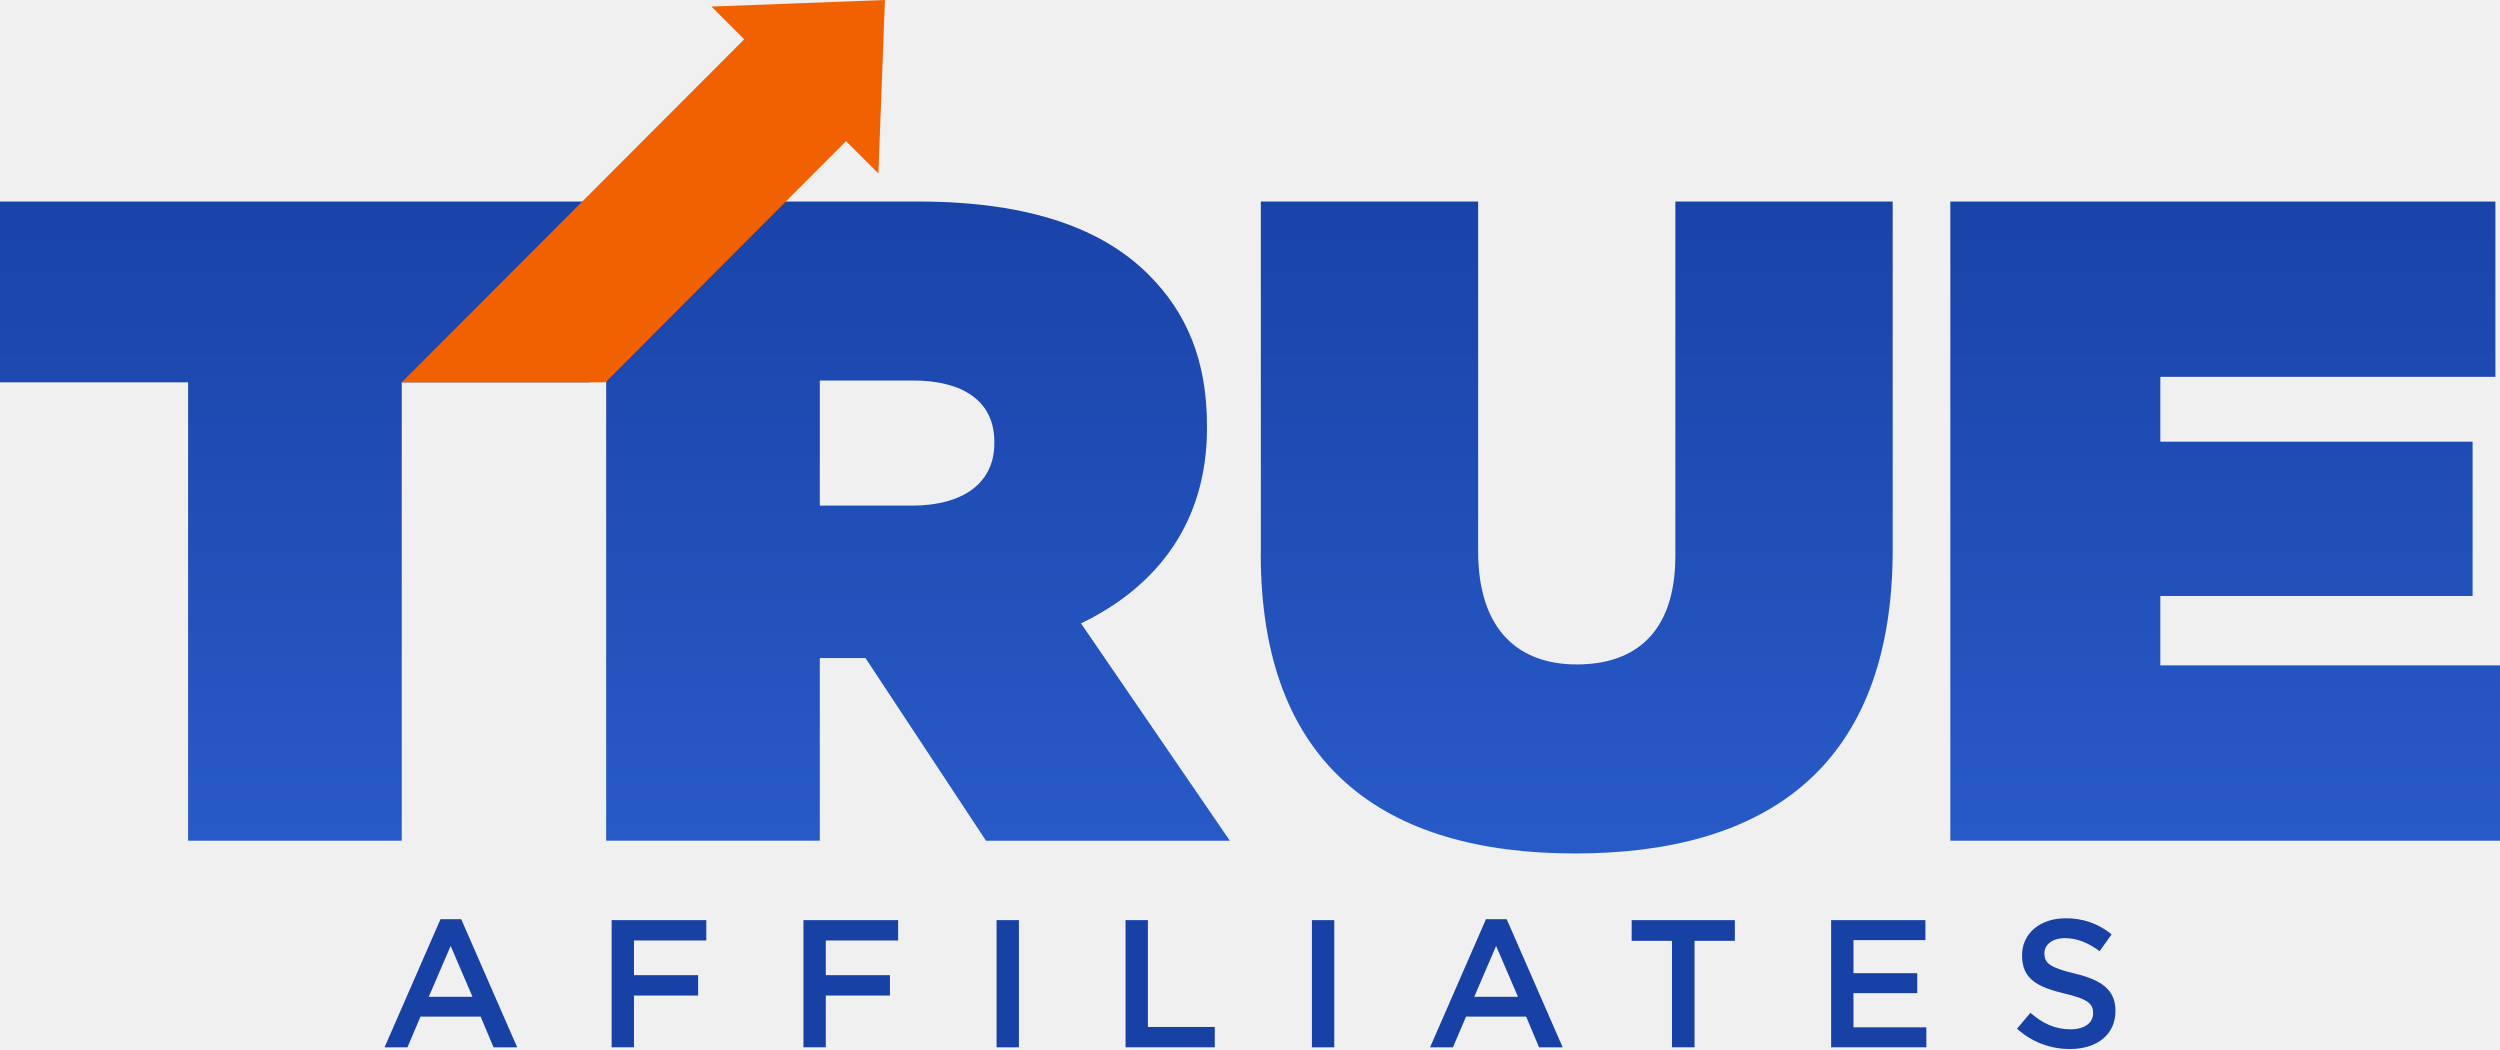
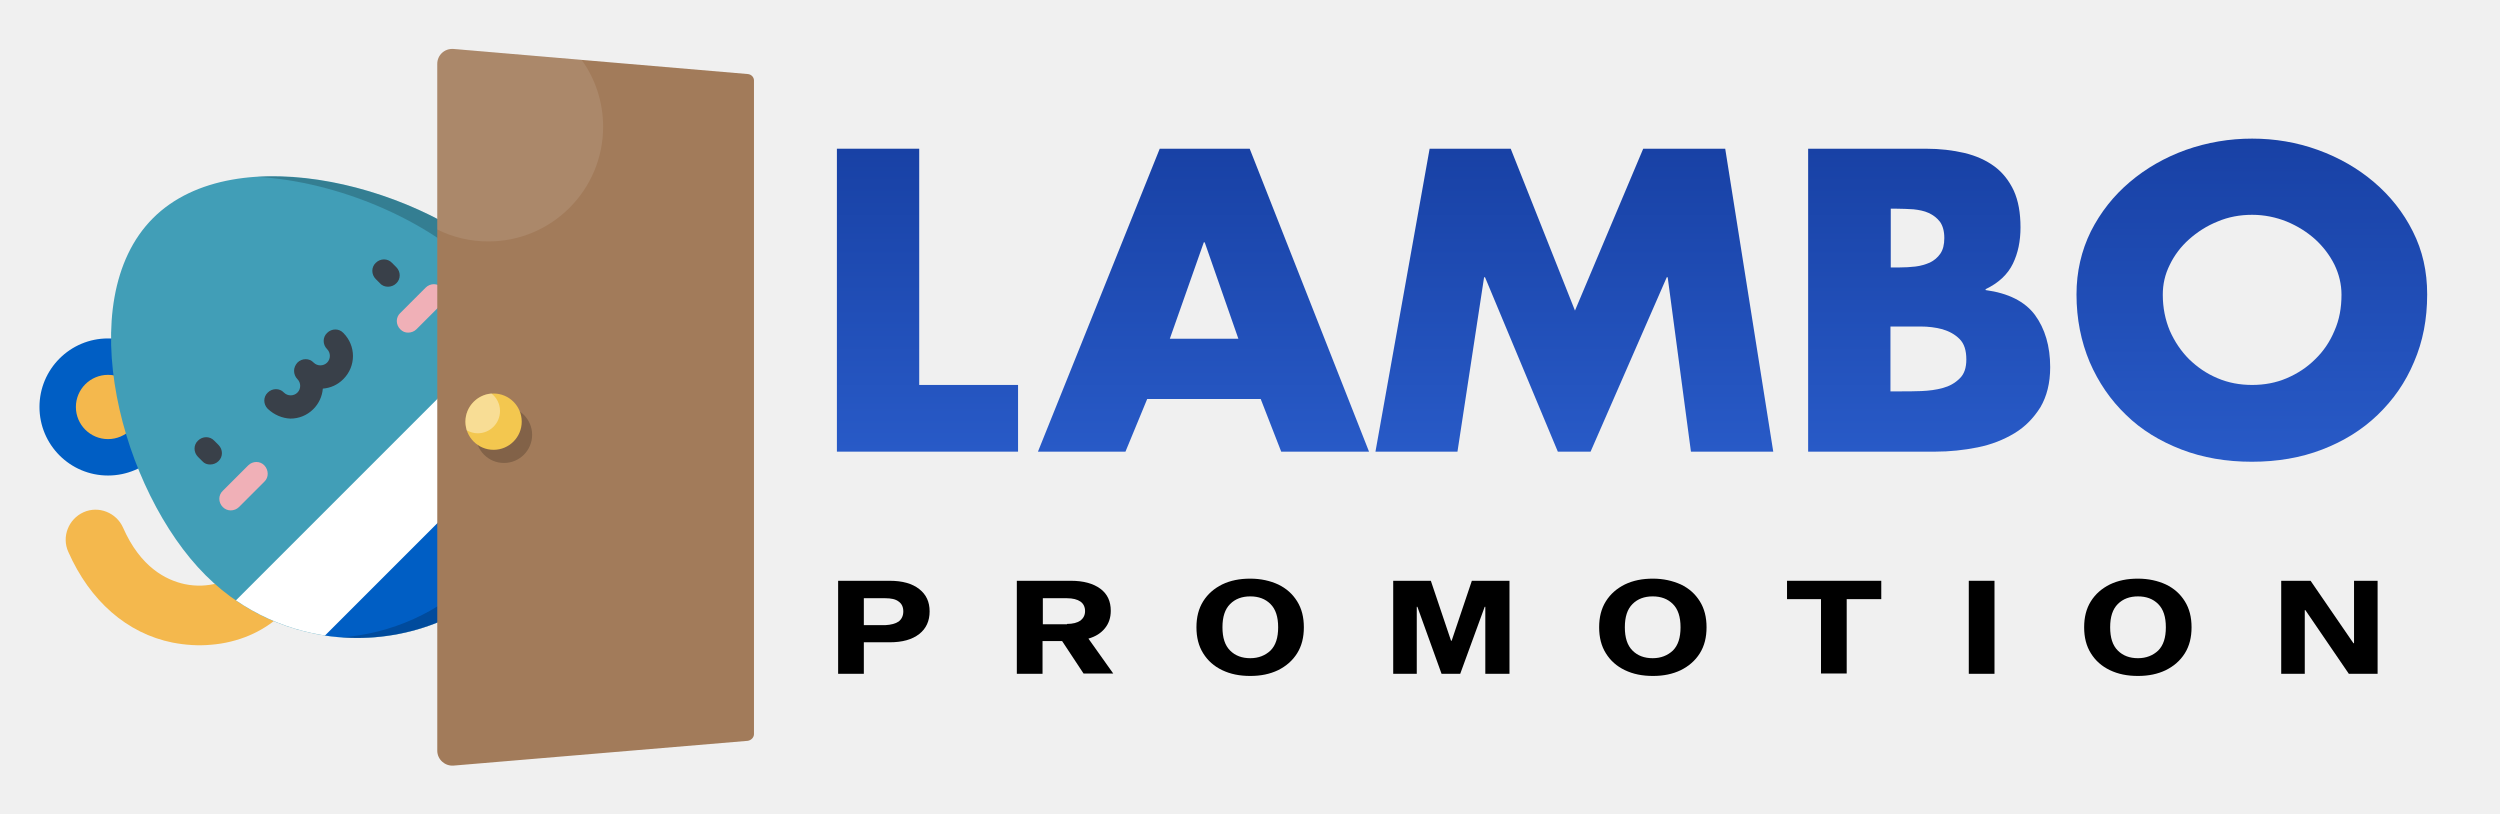
- <svg xmlns="http://www.w3.org/2000/svg" xmlns:xlink="http://www.w3.org/1999/xlink" viewBox="0 0 915.09 384.02">
-   <defs>
-     <style>.cls-1{fill:url(#linear-gradient);}.cls-2{fill:url(#linear-gradient-2);}.cls-3{fill:url(#linear-gradient-3);}.cls-4{fill:url(#linear-gradient-4);}.cls-5{fill:#f26101;}.cls-6{fill:#1841a5;}</style>
-     <linearGradient id="linear-gradient" x1="336.01" y1="308" x2="336.01" y2="50.97" gradientUnits="userSpaceOnUse">
-       <stop offset="0" stop-color="#285ac7" />
-       <stop offset="1" stop-color="#1841a5" />
-     </linearGradient>
-     <linearGradient id="linear-gradient-2" x1="577.15" y1="308" x2="577.15" y2="50.97" xlink:href="#linear-gradient" />
-     <linearGradient id="linear-gradient-3" x1="814.49" y1="308" x2="814.49" y2="50.97" xlink:href="#linear-gradient" />
-     <linearGradient id="linear-gradient-4" x1="107.95" y1="308" x2="107.95" y2="50.97" xlink:href="#linear-gradient" />
-   </defs>
-   <g id="Layer_2" data-name="Layer 2">
-     <g id="Layer_1-2" data-name="Layer 1">
-       <path class="cls-1" d="M221.88,73.77h114.3c41.44,0,67.84,10.36,84.23,26.74,14,14,21.39,31.42,21.39,55.48v.67c0,34.09-17.72,57.82-46.12,71.52l54.48,79.55H360.91L316.8,240.87H300.08v66.85h-78.2Zm112,111.3c18.71,0,30.08-8.36,30.08-22.73v-.67c0-15-11.7-22.39-29.75-22.39H300.08v45.79Z" />
-       <path class="cls-2" d="M461.51,202.77v-129h79.54v128c0,29.07,15,41.44,36.1,41.44s36.09-11.36,36.09-39.77V73.77h79.55V201.11c0,79.88-46.46,111.29-116.31,111.29s-115-32.08-115-109.63" />
-       <polygon class="cls-3" points="713.89 73.77 913.41 73.77 913.41 137.94 790.76 137.94 790.76 161.67 905.06 161.67 905.06 218.15 790.76 218.15 790.76 243.55 915.09 243.55 915.09 307.72 713.89 307.72 713.89 73.77" />
-       <polygon class="cls-4" points="68.85 139.95 0 139.95 0 73.77 215.91 73.77 215.91 139.95 147.06 139.95 147.06 307.72 68.85 307.72 68.85 139.95" />
-       <polygon class="cls-5" points="292.18 1.2 260.43 2.4 272.41 14.38 147.05 139.95 221.61 139.95 309.69 51.66 321.52 63.49 322.72 31.74 323.92 0 292.18 1.2" />
-       <path class="cls-6" d="M161.24,336.46h7.58l20.48,46.89h-8.65l-4.72-11.24h-22l-4.79,11.24h-8.38Zm11.71,28.4-8-18.62-8,18.62Z" />
-       <polygon class="cls-6" points="223.88 336.8 258.53 336.8 258.53 344.25 232.06 344.25 232.06 356.95 255.54 356.95 255.54 364.4 232.06 364.4 232.06 383.35 223.88 383.35 223.88 336.8" />
-       <polygon class="cls-6" points="294.09 336.8 328.75 336.8 328.75 344.25 302.27 344.25 302.27 356.95 325.75 356.95 325.75 364.4 302.27 364.4 302.27 383.35 294.09 383.35 294.09 336.8" />
-       <rect class="cls-6" x="364.78" y="336.8" width="8.18" height="46.56" />
-       <polygon class="cls-6" points="411.99 336.8 420.17 336.8 420.17 375.91 444.65 375.91 444.65 383.35 411.99 383.35 411.99 336.8" />
-       <rect class="cls-6" x="480.21" y="336.8" width="8.18" height="46.56" />
-       <path class="cls-6" d="M543.92,336.46h7.58L572,383.36h-8.65l-4.73-11.24h-22l-4.79,11.24h-8.38Zm11.71,28.4-8-18.62-8,18.62Z" />
-       <polygon class="cls-6" points="612.01 344.38 597.25 344.38 597.25 336.8 635.02 336.8 635.02 344.38 620.26 344.38 620.26 383.35 612.01 383.35 612.01 344.38" />
-       <polygon class="cls-6" points="670.26 336.8 704.78 336.8 704.78 344.12 678.44 344.12 678.44 356.22 701.78 356.22 701.78 363.53 678.44 363.53 678.44 376.04 705.11 376.04 705.11 383.35 670.26 383.35 670.26 336.8" />
-       <path class="cls-6" d="M738.28,376.57l4.92-5.85c4.46,3.85,8.91,6.05,14.7,6.05,5.06,0,8.25-2.33,8.25-5.86v-.13c0-3.32-1.87-5.12-10.51-7.12-9.91-2.39-15.5-5.32-15.5-13.9v-.13c0-8,6.65-13.5,15.9-13.5A25.8,25.8,0,0,1,772.93,342l-4.39,6.18c-4.19-3.13-8.38-4.79-12.63-4.79-4.79,0-7.58,2.46-7.58,5.52V349c0,3.59,2.13,5.19,11,7.32,9.84,2.39,15,5.91,15,13.63v.13c0,8.71-6.85,13.9-16.63,13.9a28.69,28.69,0,0,1-19.42-7.45" />
+ <svg xmlns="http://www.w3.org/2000/svg" version="1.1" id="Layer_1" x="0px" y="0px" viewBox="0 0 817 266" style="enable-background:new 0 0 817 266;" xml:space="preserve">
+   <style type="text/css">
+ 	.st0{fill:#F4B84D;}
+ 	.st1{fill:#005EC4;}
+ 	.st2{fill:#419EB7;}
+ 	.st3{fill:#FFFFFF;}
+ 	.st4{opacity:0.2;enable-background:new    ;}
+ 	.st5{fill:#394049;}
+ 	.st6{fill:#F0B0B7;}
+ 	.st7{fill:#A27B5A;}
+ 	.st8{fill:#F3C74F;}
+ 	.st9{opacity:0.4;fill:#FFFFFF;enable-background:new    ;}
+ 	.st10{opacity:0.1;fill:#FFFFFF;enable-background:new    ;}
+ 	.st11{fill:url(#SVGID_1_);}
+ 	.st12{fill:url(#SVGID_2_);}
+ 	.st13{fill:url(#SVGID_3_);}
+ 	.st14{fill:url(#SVGID_4_);}
+ 	.st15{fill:url(#SVGID_5_);}
+ </style>
+   <g>
+     <path class="st0" d="M56.4,210c-14.9-3-27-13.6-34.1-29.7c-2.2-4.9,0.1-10.7,5-12.9c4.9-2.2,10.7,0.1,12.9,5   c5.7,13,14.1,17.2,20.2,18.5c7.7,1.6,14.6-1,18-4.1c3.9-3.7,10.1-3.5,13.8,0.4c3.7,3.9,3.5,10.1-0.4,13.8c-6,5.6-14.1,9-22.8,9.7   C64.8,211.1,60.6,210.8,56.4,210z" />
+     <circle class="st1" cx="35.3" cy="133" r="22.4" />
+     <circle class="st0" cx="35.3" cy="133" r="10.5" />
+     <path class="st2" d="M166.6,187.8c27.5-27.5,27.6-72,0.1-99.4S77,44.3,50,71.3S39.7,160.6,67.2,188   C94.6,215.4,139.1,215.3,166.6,187.8z" />
+     <path class="st3" d="M77.1,196.2c27.4,18.8,65.1,16,89.5-8.4s27.2-62.1,8.4-89.5L77.1,196.2z" />
+     <path class="st1" d="M106.2,207.7c21.4,3.2,43.9-3.4,60.4-19.9s23.1-39.1,19.9-60.4L106.2,207.7z" />
+     <path class="st4" d="M111.5,208.3c19.7,1.5,40-5.3,55.1-20.5c27.5-27.5,27.6-72,0.1-99.4C148,69.7,112.9,56,84,57.8   c26.5,1.5,55.6,14.1,72.2,30.6c27.4,27.4,27.4,71.9-0.1,99.4C143.6,200.3,127.7,207.1,111.5,208.3z" />
+     <g>
+       <path class="st5" d="M124.2,92.6l-1.4-1.4c-1.5-1.5-1.5-3.9,0-5.3c1.5-1.5,3.9-1.5,5.3,0l1.4,1.4c1.5,1.5,1.5,3.9,0,5.3    c-0.7,0.7-1.7,1.1-2.7,1.1C125.9,93.7,124.9,93.4,124.2,92.6z" />
+       <path class="st5" d="M66.1,150.7l-1.4-1.4c-1.5-1.5-1.5-3.9,0-5.3c1.5-1.5,3.9-1.5,5.3,0l1.4,1.4c1.5,1.5,1.5,3.9,0,5.3    c-0.7,0.7-1.7,1.1-2.7,1.1S66.8,151.5,66.1,150.7z" />
+       <path class="st5" d="M87.5,133.6c-1.5-1.5-1.5-3.9,0-5.3c1.5-1.5,3.9-1.5,5.3,0c1.2,1.2,3.2,1.2,4.4,0c0.6-0.6,0.9-1.4,0.9-2.2    c0-0.8-0.3-1.6-0.9-2.2c-0.7-0.7-1.1-1.7-1.1-2.7c0-1,0.4-1.9,1.1-2.7c1.5-1.5,3.9-1.5,5.3,0c1.2,1.2,3.2,1.2,4.4,0    c1.2-1.2,1.2-3.2,0-4.4c-1.5-1.5-1.5-3.9,0-5.3c1.5-1.5,3.9-1.5,5.3,0c4.2,4.2,4.2,10.9,0,15.1c-1.9,1.9-4.2,2.9-6.7,3.1    c-0.2,2.5-1.3,4.9-3.1,6.7c-2.1,2.1-4.8,3.1-7.5,3.1C92.3,136.7,89.6,135.6,87.5,133.6z" />
+     </g>
+     <g>
+       <path class="st6" d="M130.8,107.6c-1.5-1.5-1.5-3.9,0-5.3l8.3-8.3c1.5-1.5,3.9-1.5,5.3,0c1.5,1.5,1.5,3.9,0,5.3l-8.3,8.3    c-0.7,0.7-1.7,1.1-2.7,1.1S131.6,108.4,130.8,107.6z" />
+       <path class="st6" d="M72.8,165.7c-1.5-1.5-1.5-3.9,0-5.3l8.3-8.3c1.5-1.5,3.9-1.5,5.3,0s1.5,3.9,0,5.3l-8.3,8.3    c-0.7,0.7-1.7,1.1-2.7,1.1S73.5,166.4,72.8,165.7z" />
+     </g>
+     <path class="st7" d="M246.4,239.9V26.3c0-1.1-0.9-2-2-2.1L148.2,16c-2.9-0.2-5.3,2-5.3,4.9v224.4c0,2.9,2.5,5.1,5.3,4.9l96.2-8.1   C245.5,241.9,246.4,241,246.4,239.9z" />
+     <circle class="st4" cx="164.7" cy="142.1" r="9.2" />
+     <circle class="st8" cx="161.3" cy="137.8" r="9.2" />
+     <g>
+       <path class="st9" d="M152.1,137.8c0,1,0.2,1.9,0.4,2.8c1.1,0.6,2.3,1,3.6,1c4,0,7.3-3.2,7.3-7.3c0-2.3-1.1-4.4-2.8-5.7    C155.9,129,152.1,133,152.1,137.8z" />
+       <path class="st10" d="M142.9,20.9V75c5,2.5,10.7,3.9,16.7,3.9c20.7,0,37.5-16.8,37.5-37.5c0-8.1-2.6-15.7-7-21.8L148.2,16    C145.4,15.8,142.9,18,142.9,20.9z" />
    </g>
  </g>
+   <g>
+     <path d="M300.4,192.5c2.3,1.8,3.4,4.2,3.4,7.3c0,3.1-1.1,5.6-3.4,7.4c-2.3,1.8-5.5,2.7-9.6,2.7h-8.5v10.3h-8.4v-30.4h16.9   C294.9,189.8,298.1,190.7,300.4,192.5z M293.7,203.1c1-0.8,1.5-1.9,1.5-3.3s-0.5-2.5-1.5-3.2c-1-0.8-2.5-1.1-4.4-1.1h-7v8.8h7   C291.2,204.2,292.7,203.8,293.7,203.1z" />
+     <path d="M347.1,209.5h-6.4v10.7h-8.4v-30.4h17.7c4.1,0,7.3,0.9,9.6,2.6c2.3,1.7,3.4,4.1,3.4,7.2c0,2.2-0.6,4.1-1.9,5.7   s-3,2.7-5.4,3.4l8.1,11.4h-9.7L347.1,209.5z M348.7,203.9c1.9,0,3.4-0.4,4.4-1.1c1-0.8,1.5-1.8,1.5-3.1s-0.5-2.4-1.5-3.1   c-1-0.7-2.5-1.1-4.4-1.1h-7.9v8.5H348.7z" />
+     <path d="M417.7,191c2.7,1.3,4.7,3.1,6.2,5.5c1.5,2.4,2.2,5.2,2.2,8.5c0,3.3-0.7,6.1-2.2,8.5c-1.5,2.4-3.6,4.2-6.2,5.5   c-2.7,1.3-5.7,1.9-9.1,1.9c-3.5,0-6.5-0.6-9.2-1.9c-2.7-1.3-4.7-3.1-6.2-5.5c-1.5-2.4-2.2-5.2-2.2-8.5c0-3.3,0.7-6.1,2.2-8.5   s3.6-4.2,6.2-5.5c2.7-1.3,5.7-1.9,9.2-1.9C412,189.1,415.1,189.8,417.7,191z M415.2,212.6c1.7-1.7,2.5-4.2,2.5-7.6   c0-3.4-0.8-5.9-2.5-7.6s-3.9-2.5-6.6-2.5c-2.7,0-4.9,0.8-6.6,2.5c-1.7,1.7-2.5,4.2-2.5,7.6c0,3.4,0.8,5.9,2.5,7.6   c1.7,1.7,3.9,2.5,6.6,2.5C411.3,215.1,413.5,214.2,415.2,212.6z" />
+     <path d="M493.3,220.2h-7.9v-21.9h-0.2l-8,21.9h-6.1l-7.9-21.9h-0.2v21.9h-7.7v-30.4h12.3l6.6,19.6h0.2l6.6-19.6h12.3V220.2z" />
+     <path d="M549.3,191c2.7,1.3,4.7,3.1,6.2,5.5c1.5,2.4,2.2,5.2,2.2,8.5c0,3.3-0.7,6.1-2.2,8.5c-1.5,2.4-3.6,4.2-6.2,5.5   c-2.7,1.3-5.7,1.9-9.1,1.9c-3.5,0-6.5-0.6-9.2-1.9c-2.7-1.3-4.7-3.1-6.2-5.5c-1.5-2.4-2.2-5.2-2.2-8.5c0-3.3,0.7-6.1,2.2-8.5   s3.6-4.2,6.2-5.5c2.7-1.3,5.7-1.9,9.2-1.9C543.6,189.1,546.6,189.8,549.3,191z M546.7,212.6c1.7-1.7,2.5-4.2,2.5-7.6   c0-3.4-0.8-5.9-2.5-7.6s-3.9-2.5-6.6-2.5c-2.7,0-4.9,0.8-6.6,2.5c-1.7,1.7-2.5,4.2-2.5,7.6c0,3.4,0.8,5.9,2.5,7.6   c1.7,1.7,3.9,2.5,6.6,2.5C542.8,215.1,545,214.2,546.7,212.6z" />
+     <path d="M603.5,195.8v24.3h-8.4v-24.3H584v-6h30.8v6H603.5z" />
+     <path d="M643.4,189.8h8.4v30.4h-8.4V189.8z" />
+     <path d="M707.8,191c2.7,1.3,4.7,3.1,6.2,5.5c1.5,2.4,2.2,5.2,2.2,8.5c0,3.3-0.7,6.1-2.2,8.5c-1.5,2.4-3.6,4.2-6.2,5.5   c-2.7,1.3-5.7,1.9-9.1,1.9c-3.5,0-6.5-0.6-9.2-1.9c-2.7-1.3-4.7-3.1-6.2-5.5c-1.5-2.4-2.2-5.2-2.2-8.5c0-3.3,0.7-6.1,2.2-8.5   s3.6-4.2,6.2-5.5c2.7-1.3,5.7-1.9,9.2-1.9C702.1,189.1,705.2,189.8,707.8,191z M705.3,212.6c1.7-1.7,2.5-4.2,2.5-7.6   c0-3.4-0.8-5.9-2.5-7.6s-3.9-2.5-6.6-2.5c-2.7,0-4.9,0.8-6.6,2.5c-1.7,1.7-2.5,4.2-2.5,7.6c0,3.4,0.8,5.9,2.5,7.6   c1.7,1.7,3.9,2.5,6.6,2.5C701.4,215.1,703.6,214.2,705.3,212.6z" />
+     <path d="M767.6,220.2l-14.2-20.8h-0.2v20.8h-7.7v-30.4h9.6l14,20.4h0.2v-20.4h7.7v30.4H767.6z" />
+   </g>
+   <g>
+     <linearGradient id="SVGID_1_" gradientUnits="userSpaceOnUse" x1="303.096" y1="147.569" x2="303.096" y2="48.565">
+       <stop offset="0" style="stop-color:#285AC7" />
+       <stop offset="1" style="stop-color:#1841A5" />
+     </linearGradient>
+     <path class="st11" d="M300.4,125.8h32.3v21.8h-59.2v-99h26.9V125.8z" />
+     <linearGradient id="SVGID_2_" gradientUnits="userSpaceOnUse" x1="393.3" y1="147.569" x2="393.3" y2="48.565">
+       <stop offset="0" style="stop-color:#285AC7" />
+       <stop offset="1" style="stop-color:#1841A5" />
+     </linearGradient>
+     <path class="st12" d="M374.9,130.4l-7.1,17.2h-28.6l39.8-99h29.4l39,99h-28.7l-6.7-17.2H374.9z M393.7,79.2h-0.3l-11.1,31.5h22.4   L393.7,79.2z" />
+     <linearGradient id="SVGID_3_" gradientUnits="userSpaceOnUse" x1="514.568" y1="147.569" x2="514.568" y2="48.565">
+       <stop offset="0" style="stop-color:#285AC7" />
+       <stop offset="1" style="stop-color:#1841A5" />
+     </linearGradient>
+     <path class="st13" d="M467.2,48.6h26.5l21,52.9L537,48.6h26.8l15.7,99h-26.9l-7.6-57h-0.3l-24.9,57h-10.7l-23.8-57h-0.3l-8.7,57   h-26.8L467.2,48.6z" />
+     <linearGradient id="SVGID_4_" gradientUnits="userSpaceOnUse" x1="630.407" y1="147.569" x2="630.407" y2="48.565">
+       <stop offset="0" style="stop-color:#285AC7" />
+       <stop offset="1" style="stop-color:#1841A5" />
+     </linearGradient>
+     <path class="st14" d="M590.9,147.6v-99h38.5c4.6,0,8.8,0.5,12.6,1.4c3.8,0.9,7.1,2.4,9.8,4.4c2.7,2,4.8,4.7,6.3,7.9   c1.5,3.3,2.2,7.3,2.2,12c0,4.5-0.8,8.4-2.5,11.9c-1.7,3.5-4.7,6.3-8.9,8.3v0.3c7.4,1,12.8,3.7,16.1,8.1c3.3,4.5,5,10.2,5,17.1   c0,5.2-1.1,9.5-3.2,13.1c-2.2,3.5-5,6.4-8.5,8.5c-3.5,2.1-7.5,3.7-12,4.6c-4.5,0.9-9.1,1.4-13.9,1.4H590.9z M617.8,87.4h3   c1.7,0,3.5-0.1,5.2-0.3c1.7-0.2,3.3-0.7,4.7-1.3c1.4-0.7,2.5-1.6,3.4-2.9c0.9-1.3,1.3-3,1.3-5.1c0-2.3-0.5-4-1.4-5.3   c-1-1.3-2.2-2.2-3.7-2.9c-1.5-0.7-3.2-1-5-1.2c-1.8-0.1-3.7-0.2-5.5-0.2h-1.9V87.4z M617.8,127.9h3.4c2,0,4.3,0,6.7-0.1   c2.5-0.1,4.8-0.4,7-1s4-1.6,5.5-3.1c1.5-1.4,2.2-3.5,2.2-6.2c0-3-0.7-5.2-2.2-6.7c-1.5-1.5-3.3-2.5-5.6-3.2   c-2.2-0.6-4.7-0.9-7.2-0.9c-2.6,0-4.9,0-7.1,0h-2.7V127.9z" />
+     <linearGradient id="SVGID_5_" gradientUnits="userSpaceOnUse" x1="736.01" y1="150.852" x2="736.01" y2="45.283">
+       <stop offset="0" style="stop-color:#285AC7" />
+       <stop offset="1" style="stop-color:#1841A5" />
+     </linearGradient>
+     <path class="st15" d="M736,45.3c7.4,0,14.6,1.2,21.5,3.7c6.9,2.5,13,6,18.3,10.5c5.3,4.5,9.6,9.9,12.7,16.1   c3.2,6.3,4.7,13.1,4.7,20.6c0,8.1-1.4,15.4-4.3,22.1c-2.8,6.7-6.8,12.4-11.9,17.3c-5.1,4.9-11.1,8.6-18.1,11.3c-7,2.7-14.7,4-23,4   c-8.3,0-16-1.3-23-4c-7-2.7-13.1-6.4-18.1-11.3c-5.1-4.9-9-10.6-11.9-17.3c-2.8-6.7-4.3-14-4.3-22.1c0-7.4,1.6-14.3,4.7-20.6   c3.2-6.3,7.4-11.6,12.7-16.1c5.3-4.5,11.4-8,18.3-10.5C721.4,46.5,728.6,45.3,736,45.3z M736,70.2c-4,0-7.8,0.7-11.3,2.2   c-3.5,1.4-6.6,3.4-9.3,5.8c-2.7,2.4-4.8,5.2-6.3,8.3c-1.6,3.2-2.3,6.4-2.3,9.8c0,4.3,0.8,8.2,2.3,11.8c1.6,3.6,3.7,6.7,6.3,9.3   c2.7,2.6,5.7,4.7,9.3,6.2c3.5,1.5,7.3,2.2,11.3,2.2c4,0,7.8-0.7,11.3-2.2c3.5-1.5,6.6-3.5,9.3-6.2c2.7-2.6,4.8-5.7,6.3-9.3   c1.6-3.6,2.3-7.5,2.3-11.8c0-3.4-0.8-6.7-2.3-9.8c-1.6-3.2-3.7-5.9-6.3-8.3c-2.7-2.4-5.7-4.3-9.3-5.8C743.8,71,740,70.2,736,70.2z" />
+   </g>
</svg>
